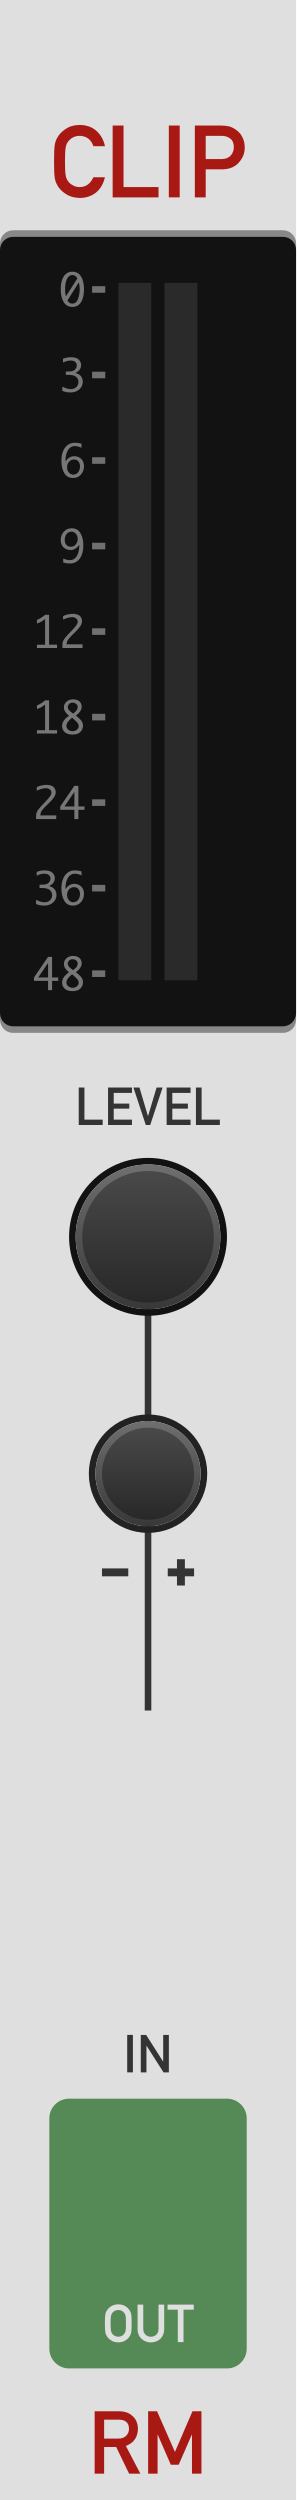
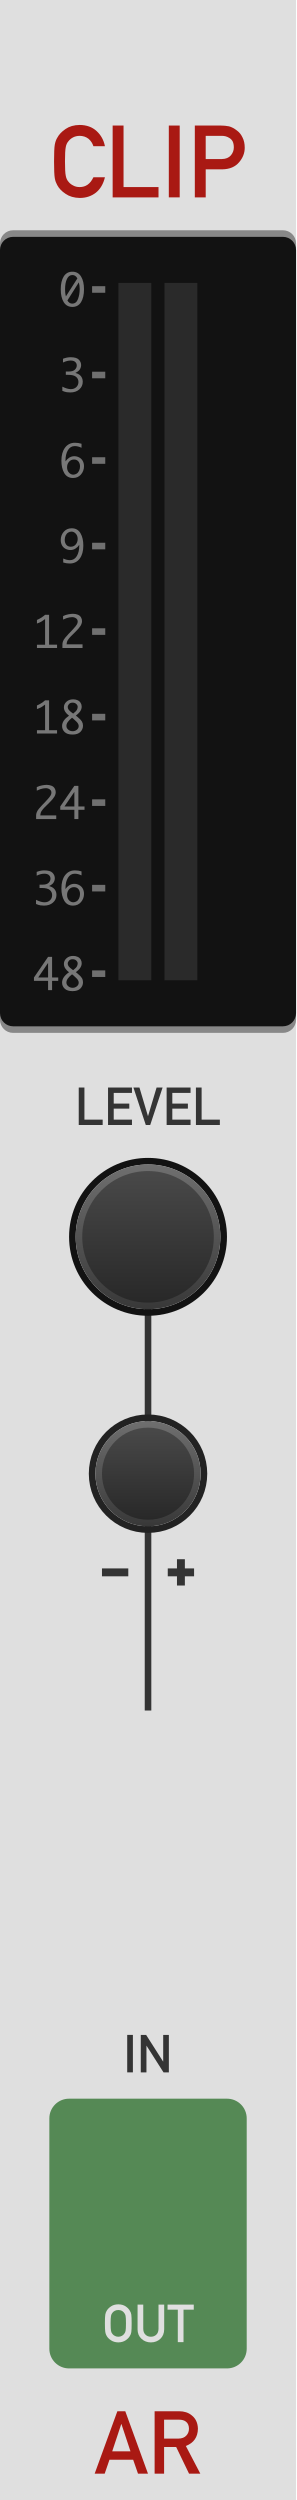
<svg xmlns="http://www.w3.org/2000/svg" xmlns:xlink="http://www.w3.org/1999/xlink" version="1.1" width="45" height="380" viewBox="0 0 45 380" id="svg161">
  <style id="style2">

    text.title {
      fill: #a91913;
      font-family: 'DIN Alternate';
      font-size: 11.5pt;
    }
    text.logo {
      fill: #a91913;
      font-family: 'DIN Alternate';
      font-size: 10pt;
    }
    text.big-label {
      fill: #343434;
      font-family: 'DIN Alternate';
      font-size: 7.5pt;
    }
    text.label {
      fill: #343434;
      font-family: 'DIN Alternate';
      font-size: 6pt;
    }
    text.output-label {
      fill: #dfdfdf;
      font-family: 'DIN Alternate';
      font-size: 6pt;
    }

    .background {
      fill: #dfdfdf;
    }
    .poly-output {
      fill: #558955;
    }
    .mono-output {
      fill: #636c9d;
    }

    polyline.icon {
      stroke: #343434;
      stroke-width: 1.2;
      fill: none;
    }
    polyline.connect {
      stroke: #343434;
      stroke-width: 1;
      fill: none;
    }

    rect.lcd-bg {
      fill: #121212;
    }
    rect.lcd-bg-frame {
      fill: #888888;
    }
    rect.lcd-bg-accent {
      fill: #2a2a2a;
    }
    text.lcd-label {
      fill: #777777;
      font-family: 'Monaco';
      font-size: 5pt;
    }
    polyline.lcd-tick {
      stroke: #707070;
      stroke-width: 1;
      fill: none;
    }

    .blueprint {
      stroke: black;
      fill: none;
    }

  </style>
  <defs id="defs105">
    <linearGradient id="smallKnobLight" x1="0%" y1="0%" x2="0%" y2="100%">
      <stop offset="0%" stop-color="#6f6f6f" id="stop4" />
      <stop offset="100%" stop-color="#383838" id="stop6" />
    </linearGradient>
    <linearGradient id="smallKnobDark" x1="0%" y1="0%" x2="0%" y2="100%">
      <stop offset="0%" stop-color="#494949" id="stop9" />
      <stop offset="100%" stop-color="#282828" id="stop11" />
    </linearGradient>
    <linearGradient id="bigKnobLight" x1="0%" y1="0%" x2="0%" y2="100%">
      <stop offset="0%" stop-color="#888" id="stop14" />
      <stop offset="100%" stop-color="#333" id="stop16" />
    </linearGradient>
    <linearGradient id="bigKnobDark" x1="0%" y1="0%" x2="0%" y2="100%">
      <stop offset="0%" stop-color="#5c5c5c" id="stop19" />
      <stop offset="100%" stop-color="#282828" id="stop21" />
    </linearGradient>
    <symbol id="knob18">
      <g transform="translate(9 9)" id="g30">
        <circle r="8.5" stroke="#222" fill="none" id="circle24" />
        <circle r="8" fill="url('#smallKnobLight')" id="circle26" />
        <circle r="7" fill="url('#smallKnobDark')" id="circle28" />
      </g>
    </symbol>
    <symbol id="knob24">
      <g transform="translate(12 12)" id="g39">
        <circle r="11.5" stroke="#121212" fill="none" id="circle33" />
        <circle r="11" fill="url('#smallKnobLight')" id="circle35" />
        <circle r="10" fill="url('#smallKnobDark')" id="circle37" />
      </g>
    </symbol>
    <symbol id="knob45">
      <g transform="translate(22.5 22.5)" id="g46">
        <circle r="22" fill="url('#bigKnobDark')" id="circle42" />
        <circle r="20" fill="url('#bigKnobLight')" id="circle44" />
      </g>
    </symbol>
    <symbol id="toggleButton">
      <g transform="translate(9 9)" id="g49" />
    </symbol>
    <symbol id="port">
      <g transform="translate(12 12)" id="g52" />
    </symbol>
    <symbol id="hswitch14">
      <g transform="translate(12 7)" id="g55" />
    </symbol>
    <symbol id="meter-strip">
      <g transform="translate(20 4)" id="g102">
        <rect x="-6" y="-1" width="5" height="106" class="lcd-bg-accent" id="rect58" />
        <rect x="1" y="-1" width="5" height="106" class="lcd-bg-accent" id="rect60" />
        <g transform="translate(-11 2.5)" id="g80">
          <text x="0" y="0" class="lcd-label" text-anchor="end" id="text62">0</text>
          <text x="0" y="13" class="lcd-label" text-anchor="end" id="text64">3</text>
          <text x="0" y="26" class="lcd-label" text-anchor="end" id="text66">6</text>
          <text x="0" y="39" class="lcd-label" text-anchor="end" id="text68">9</text>
          <text x="0" y="52" class="lcd-label" text-anchor="end" id="text70">12</text>
          <text x="0" y="65" class="lcd-label" text-anchor="end" id="text72">18</text>
          <text x="0" y="78" class="lcd-label" text-anchor="end" id="text74">24</text>
          <text x="0" y="91" class="lcd-label" text-anchor="end" id="text76">36</text>
          <text x="0" y="104" class="lcd-label" text-anchor="end" id="text78">48</text>
        </g>
        <g transform="translate(-10 0)" id="g100">
          <polyline points="0   0 2   0" class="lcd-tick" id="polyline82" />
          <polyline points="0  13 2  13" class="lcd-tick" id="polyline84" />
          <polyline points="0  26 2  26" class="lcd-tick" id="polyline86" />
          <polyline points="0  39 2  39" class="lcd-tick" id="polyline88" />
          <polyline points="0  52 2  52" class="lcd-tick" id="polyline90" />
          <polyline points="0  65 2  65" class="lcd-tick" id="polyline92" />
          <polyline points="0  78 2  78" class="lcd-tick" id="polyline94" />
          <polyline points="0  91 2  91" class="lcd-tick" id="polyline96" />
          <polyline points="0 104 2 104" class="lcd-tick" id="polyline98" />
        </g>
      </g>
    </symbol>
    <linearGradient xlink:href="#smallKnobLight" id="linearGradient192" x1="-11" y1="-11" x2="-11" y2="11" gradientUnits="userSpaceOnUse" />
    <linearGradient xlink:href="#smallKnobDark" id="linearGradient194" x1="-10" y1="-10" x2="-10" y2="10" gradientUnits="userSpaceOnUse" />
    <linearGradient xlink:href="#smallKnobLight" id="linearGradient258" x1="-8" y1="-8" x2="-8" y2="8" gradientUnits="userSpaceOnUse" />
    <linearGradient xlink:href="#smallKnobDark" id="linearGradient260" x1="-7" y1="-7" x2="-7" y2="7" gradientUnits="userSpaceOnUse" />
  </defs>
  <path id="rect107" style="fill:#dfdfdf" d="M 0,0 H 45 V 380 H 0 Z" class="background" />
  <g aria-label="CLIP" id="text109" style="font-size:15.333px;font-family:'DIN Alternate';text-anchor:middle;fill:#a91913" class="title">
    <path d="m 14.197,26.945 q -0.689,1.49 -2.081,1.49 -0.584,0 -1.003,-0.247 -0.427,-0.21 -0.689,-0.547 -0.322,-0.352 -0.427,-0.921 -0.12,-0.569 -0.12,-2.179 0,-1.61 0.12,-2.194 0.105,-0.554 0.427,-0.906 0.262,-0.337 0.689,-0.562 0.419,-0.217 1.003,-0.232 0.794,0.015 1.348,0.457 0.532,0.464 0.734,1.123 h 1.752 q -0.262,-1.37 -1.258,-2.299 -0.996,-0.921 -2.576,-0.936 -1.288,0.015 -2.149,0.614 -0.876,0.591 -1.273,1.348 -0.247,0.397 -0.367,1.041 -0.112,0.644 -0.112,2.546 0,1.872 0.112,2.531 0.06,0.352 0.15,0.584 0.097,0.225 0.217,0.472 0.397,0.756 1.273,1.333 0.861,0.599 2.149,0.629 1.423,0 2.463,-0.809 1.011,-0.816 1.37,-2.336 z" style="font-size:15.333px;font-family:'DIN Alternate';text-anchor:middle;fill:#a91913" id="path339" />
    <path d="m 17.124,30 h 6.97 v -1.565 h -5.316 v -9.351 h -1.655 z" style="font-size:15.333px;font-family:'DIN Alternate';text-anchor:middle;fill:#a91913" id="path341" />
    <path d="m 25.66,30 h 1.655 V 19.084 h -1.655 z" style="font-size:15.333px;font-family:'DIN Alternate';text-anchor:middle;fill:#a91913" id="path343" />
    <path d="m 31.267,20.649 h 2.388 q 0.674,-0.015 1.183,0.307 0.337,0.195 0.524,0.532 0.18,0.374 0.18,0.921 0,0.659 -0.442,1.198 -0.464,0.554 -1.385,0.569 H 31.267 Z M 29.613,30 h 1.655 v -4.26 h 2.516 q 1.685,-0.03 2.561,-1.078 0.854,-0.996 0.854,-2.209 0,-0.898 -0.337,-1.557 -0.322,-0.681 -0.839,-1.048 -0.614,-0.487 -1.213,-0.644 -0.599,-0.12 -1.243,-0.12 H 29.613 Z" style="font-size:15.333px;font-family:'DIN Alternate';text-anchor:middle;fill:#a91913" id="path345" />
  </g>
-   <g aria-label="RM" id="text111" style="font-size:13.333px;font-family:'DIN Alternate';text-anchor:middle;fill:#a91913" class="logo">
-     <path d="m 15.827,367.79 h 2.253 q 0.69,0 1.055,0.293 0.462,0.332 0.475,1.074 0,0.618 -0.397,1.042 -0.404,0.456 -1.211,0.469 H 15.827 Z M 14.388,376 h 1.439 v -4.056 h 1.836 L 19.622,376 h 1.712 l -2.201,-4.212 q 1.81,-0.697 1.836,-2.63 -0.039,-1.315 -0.944,-2.025 -0.749,-0.625 -1.934,-0.625 h -3.704 z" style="font-size:13.333px;font-family:'DIN Alternate';text-anchor:middle;fill:#a91913" id="path334" />
-     <path d="m 22.513,376 h 1.439 v -5.918 h 0.026 l 1.986,4.557 h 1.198 l 1.986,-4.557 h 0.033 V 376 h 1.439 v -9.492 h -1.361 l -2.669,6.185 v 0 l -2.721,-6.185 h -1.354 z" style="font-size:13.333px;font-family:'DIN Alternate';text-anchor:middle;fill:#a91913" id="path336" />
+   <g aria-label="AR" id="text111" style="font-size:13.333px;font-family:'DIN Alternate';text-anchor:middle;fill:#a91913" class="logo">
+     <path d="m 17.057,372.602 1.374,-4.147 h 0.026 l 1.374,4.147 z M 20.977,376 h 1.517 l -3.451,-9.492 H 17.839 L 14.388,376 h 1.523 l 0.729,-2.122 h 3.6 z" style="font-size:13.333px;font-family:'DIN Alternate';text-anchor:middle;fill:#a91913" id="path334" />
+     <path d="m 24.941,367.79 h 2.253 q 0.69,0 1.055,0.293 0.462,0.332 0.475,1.074 0,0.618 -0.397,1.042 -0.404,0.456 -1.211,0.469 h -2.174 z M 23.503,376 h 1.439 v -4.056 h 1.836 L 28.737,376 h 1.712 l -2.201,-4.212 q 1.81,-0.697 1.836,-2.63 -0.039,-1.315 -0.944,-2.025 -0.749,-0.625 -1.934,-0.625 h -3.704 z" style="font-size:13.333px;font-family:'DIN Alternate';text-anchor:middle;fill:#a91913" id="path336" />
  </g>
  <path id="rect113" style="fill:#888888" d="m 2,35 h 41 c 1.108,0 2,0.892 2,2 v 118 c 0,1.108 -0.892,2 -2,2 H 2 c -1.108,0 -2,-0.892 -2,-2 V 37 c 0,-1.108 0.892,-2 2,-2 z" class="lcd-bg-frame" />
  <path id="rect115" style="fill:#121212" d="m 2,36 h 41 c 1.108,0 2,0.892 2,2 v 116 c 0,1.108 -0.892,2 -2,2 H 2 c -1.108,0 -2,-0.892 -2,-2 V 38 c 0,-1.108 0.892,-2 2,-2 z" class="lcd-bg" />
  <g id="use117" transform="translate(4,40)">
    <g transform="translate(20,4)" id="g244">
      <path id="rect200" style="fill:#2a2a2a" d="m -6,-1 h 5 v 106 h -5 z" class="lcd-bg-accent" />
      <path id="rect202" style="fill:#2a2a2a" d="M 1,-1 H 6 V 105 H 1 Z" class="lcd-bg-accent" />
      <g transform="translate(-11,2.5)" id="g222">
        <g aria-label="0" id="text204" style="font-size:6.667px;font-family:Monaco;text-anchor:end;fill:#777777" class="lcd-label">
          <path d="m -1.999,-5.202 q 0.863,0 1.315,0.726 0.452,0.723 0.452,1.95 0,1.23 -0.452,1.956 -0.452,0.723 -1.315,0.723 -0.859,0 -1.315,-0.723 -0.452,-0.726 -0.452,-1.956 0,-1.227 0.452,-1.95 0.456,-0.726 1.315,-0.726 z m -0.986,3.757 1.748,-2.738 q -0.166,-0.303 -0.361,-0.407 -0.192,-0.107 -0.4,-0.107 -0.544,0 -0.827,0.605 -0.283,0.602 -0.283,1.53 0,0.212 0.013,0.456 0.013,0.244 0.111,0.661 z m 1.966,-2.135 -1.735,2.754 q 0.14,0.238 0.322,0.358 0.182,0.117 0.407,0.117 0.618,0 0.879,-0.69 0.26,-0.693 0.26,-1.536 0,-0.521 -0.133,-1.003 z" style="font-size:6.667px;font-family:Monaco;text-anchor:end;fill:#777777" id="path286" />
        </g>
        <g aria-label="3" id="text206" style="font-size:6.667px;font-family:Monaco;text-anchor:end;fill:#777777" class="lcd-label">
          <path d="m -3.525,12.909 v -0.638 q 0.745,0.378 1.292,0.378 0.501,0 0.827,-0.303 0.329,-0.306 0.329,-0.785 0,-0.482 -0.361,-0.785 -0.358,-0.303 -1.221,-0.303 H -2.995 V 9.969 h 0.465 q 0.635,0 0.918,-0.283 0.283,-0.286 0.283,-0.635 0,-0.316 -0.231,-0.531 -0.231,-0.218 -0.71,-0.218 -0.537,0 -1.156,0.303 V 8.029 q 0.618,-0.231 1.133,-0.231 0.921,0 1.27,0.365 0.352,0.361 0.352,0.827 0,0.345 -0.186,0.648 -0.186,0.303 -0.684,0.54 0.439,0.13 0.664,0.319 0.225,0.189 0.339,0.446 0.117,0.257 0.117,0.576 0,0.71 -0.527,1.172 -0.524,0.462 -1.357,0.462 -0.241,0 -0.527,-0.036 -0.283,-0.036 -0.693,-0.208 z" style="font-size:6.667px;font-family:Monaco;text-anchor:end;fill:#777777" id="path289" />
        </g>
        <g aria-label="6" id="text208" style="font-size:6.667px;font-family:Monaco;text-anchor:end;fill:#777777" class="lcd-label">
          <path d="m -3.047,23.63 q 0.234,-0.348 0.579,-0.566 0.348,-0.221 0.765,-0.221 0.394,0 0.745,0.192 0.355,0.192 0.54,0.537 0.186,0.342 0.186,0.798 0,0.719 -0.462,1.253 -0.459,0.531 -1.211,0.531 -0.885,0 -1.325,-0.739 -0.436,-0.742 -0.436,-1.885 0,-1.263 0.557,-1.995 0.557,-0.736 1.507,-0.736 0.511,0 0.993,0.15 v 0.612 q -0.54,-0.257 -1.019,-0.257 -0.677,0 -1.048,0.622 Q -3.047,22.546 -3.047,23.5 Z m 1.188,2.018 q 0.244,0 0.492,-0.143 0.247,-0.146 0.387,-0.446 0.143,-0.303 0.143,-0.658 0,-0.462 -0.241,-0.758 -0.238,-0.296 -0.68,-0.296 -0.459,0 -0.755,0.345 -0.293,0.342 -0.293,0.833 0,0.495 0.286,0.811 0.29,0.312 0.661,0.312 z" style="font-size:6.667px;font-family:Monaco;text-anchor:end;fill:#777777" id="path292" />
        </g>
        <g aria-label="9" id="text210" style="font-size:6.667px;font-family:Monaco;text-anchor:end;fill:#777777" class="lcd-label">
          <path d="m -0.951,36.318 q -0.234,0.348 -0.583,0.57 -0.345,0.218 -0.762,0.218 -0.394,0 -0.749,-0.189 -0.352,-0.192 -0.537,-0.537 -0.186,-0.345 -0.186,-0.801 0,-0.716 0.459,-1.247 0.462,-0.534 1.214,-0.534 0.885,0 1.322,0.742 0.439,0.739 0.439,1.882 0,1.263 -0.557,1.999 -0.557,0.732 -1.507,0.732 -0.511,0 -0.993,-0.153 v -0.609 q 0.54,0.254 1.019,0.254 0.677,0 1.048,-0.622 0.371,-0.622 0.371,-1.576 z M -2.139,34.303 q -0.244,0 -0.492,0.146 -0.247,0.143 -0.391,0.443 -0.14,0.299 -0.14,0.658 0,0.459 0.238,0.755 0.241,0.296 0.684,0.296 0.459,0 0.752,-0.342 0.296,-0.345 0.296,-0.833 0,-0.495 -0.29,-0.807 -0.286,-0.316 -0.658,-0.316 z" style="font-size:6.667px;font-family:Monaco;text-anchor:end;fill:#777777" id="path295" />
        </g>
        <g aria-label="12" id="text212" style="font-size:6.667px;font-family:Monaco;text-anchor:end;fill:#777777" class="lcd-label">
          <path d="m -6.146,51.495 v -3.9 q -0.273,0.218 -0.531,0.371 -0.257,0.153 -0.706,0.312 v -0.547 q 0.713,-0.303 1.237,-0.785 h 0.605 v 4.548 h 1.214 V 52 h -3.057 v -0.505 z" style="font-size:6.667px;font-family:Monaco;text-anchor:end;fill:#777777" id="path298" />
          <path d="M -0.456,52 H -3.512 v -0.557 q 0,-0.215 0.088,-0.459 0.088,-0.247 0.335,-0.553 0.247,-0.306 0.524,-0.589 l 0.345,-0.352 q 0.104,-0.107 0.456,-0.498 0.352,-0.391 0.462,-0.599 0.114,-0.208 0.114,-0.41 0,-0.326 -0.26,-0.501 -0.26,-0.179 -0.586,-0.179 -0.186,0 -0.417,0.042 -0.228,0.042 -0.4,0.101 -0.173,0.055 -0.56,0.231 v -0.537 q 0.41,-0.195 0.82,-0.267 0.413,-0.075 0.68,-0.075 0.394,0 0.723,0.13 0.332,0.127 0.492,0.397 0.163,0.27 0.163,0.576 0,0.342 -0.208,0.7 -0.205,0.358 -0.778,0.921 l -0.371,0.368 -0.312,0.306 q -0.296,0.299 -0.479,0.579 -0.182,0.28 -0.202,0.667 h 2.428 z" style="font-size:6.667px;font-family:Monaco;text-anchor:end;fill:#777777" id="path300" />
        </g>
        <g aria-label="18" id="text214" style="font-size:6.667px;font-family:Monaco;text-anchor:end;fill:#777777" class="lcd-label">
          <path d="m -6.146,64.495 v -3.9 q -0.273,0.218 -0.531,0.371 -0.257,0.153 -0.706,0.312 v -0.547 q 0.713,-0.303 1.237,-0.785 h 0.605 v 4.548 h 1.214 V 65 h -3.057 v -0.505 z" style="font-size:6.667px;font-family:Monaco;text-anchor:end;fill:#777777" id="path303" />
          <path d="m -2.503,62.275 -0.111,-0.081 q -0.231,-0.163 -0.452,-0.479 -0.221,-0.319 -0.221,-0.7 0,-0.505 0.397,-0.859 0.397,-0.358 1.009,-0.358 0.374,0 0.674,0.137 0.299,0.133 0.462,0.397 0.163,0.264 0.163,0.576 0,0.215 -0.075,0.417 -0.075,0.199 -0.225,0.397 -0.146,0.195 -0.586,0.553 l 0.273,0.218 q 0.479,0.391 0.645,0.674 0.166,0.283 0.166,0.635 0,0.547 -0.397,0.951 -0.397,0.4 -1.191,0.4 -0.798,0 -1.195,-0.374 -0.397,-0.378 -0.397,-0.934 0,-0.83 1.061,-1.569 z m 0.622,-0.309 q 0.459,-0.348 0.573,-0.583 0.117,-0.234 0.117,-0.436 0,-0.244 -0.215,-0.443 -0.215,-0.202 -0.553,-0.202 -0.365,0 -0.557,0.218 -0.189,0.218 -0.189,0.452 0,0.228 0.16,0.43 0.16,0.202 0.511,0.452 z m -0.166,0.632 q -0.859,0.661 -0.859,1.237 0,0.342 0.283,0.576 0.283,0.234 0.671,0.234 0.355,0 0.635,-0.225 0.28,-0.225 0.28,-0.56 0,-0.329 -0.342,-0.667 -0.339,-0.339 -0.472,-0.443 z" style="font-size:6.667px;font-family:Monaco;text-anchor:end;fill:#777777" id="path305" />
        </g>
        <g aria-label="24" id="text216" style="font-size:6.667px;font-family:Monaco;text-anchor:end;fill:#777777" class="lcd-label">
          <path d="m -4.453,78 h -3.057 v -0.557 q 0,-0.215 0.088,-0.459 0.088,-0.247 0.335,-0.553 0.247,-0.306 0.524,-0.589 l 0.345,-0.352 q 0.104,-0.107 0.456,-0.498 0.352,-0.391 0.462,-0.599 0.114,-0.208 0.114,-0.41 0,-0.326 -0.26,-0.501 -0.26,-0.179 -0.586,-0.179 -0.186,0 -0.417,0.042 -0.228,0.042 -0.4,0.101 -0.173,0.055 -0.56,0.231 v -0.537 q 0.41,-0.195 0.82,-0.267 0.413,-0.075 0.68,-0.075 0.394,0 0.723,0.13 0.332,0.127 0.492,0.397 0.163,0.27 0.163,0.576 0,0.342 -0.208,0.7 -0.205,0.358 -0.778,0.921 l -0.371,0.368 -0.312,0.306 q -0.296,0.299 -0.479,0.579 -0.182,0.28 -0.202,0.667 h 2.428 z" style="font-size:6.667px;font-family:Monaco;text-anchor:end;fill:#777777" id="path308" />
          <path d="m -1.696,78 v -1.413 h -2.145 v -0.508 l 2.145,-3.132 h 0.609 v 3.132 h 0.934 V 76.587 H -1.087 V 78 Z m 0,-1.921 v -2.214 l -1.501,2.214 z" style="font-size:6.667px;font-family:Monaco;text-anchor:end;fill:#777777" id="path310" />
        </g>
        <g aria-label="36" id="text218" style="font-size:6.667px;font-family:Monaco;text-anchor:end;fill:#777777" class="lcd-label">
          <path d="m -7.523,90.909 v -0.638 q 0.745,0.378 1.292,0.378 0.501,0 0.827,-0.303 0.329,-0.306 0.329,-0.785 0,-0.482 -0.361,-0.785 -0.358,-0.303 -1.221,-0.303 h -0.335 v -0.505 h 0.465 q 0.635,0 0.918,-0.283 0.283,-0.286 0.283,-0.635 0,-0.316 -0.231,-0.531 -0.231,-0.218 -0.71,-0.218 -0.537,0 -1.156,0.303 v -0.576 q 0.618,-0.231 1.133,-0.231 0.921,0 1.27,0.365 0.352,0.361 0.352,0.827 0,0.345 -0.186,0.648 -0.186,0.303 -0.684,0.54 0.439,0.13 0.664,0.319 0.225,0.189 0.339,0.446 0.117,0.257 0.117,0.576 0,0.71 -0.527,1.172 -0.524,0.462 -1.357,0.462 -0.241,0 -0.527,-0.036 -0.283,-0.036 -0.693,-0.208 z" style="font-size:6.667px;font-family:Monaco;text-anchor:end;fill:#777777" id="path313" />
          <path d="m -3.047,88.63 q 0.234,-0.348 0.579,-0.566 0.348,-0.221 0.765,-0.221 0.394,0 0.745,0.192 0.355,0.192 0.54,0.537 0.186,0.342 0.186,0.798 0,0.719 -0.462,1.253 -0.459,0.531 -1.211,0.531 -0.885,0 -1.325,-0.739 -0.436,-0.742 -0.436,-1.885 0,-1.263 0.557,-1.995 0.557,-0.736 1.507,-0.736 0.511,0 0.993,0.15 v 0.612 q -0.54,-0.257 -1.019,-0.257 -0.677,0 -1.048,0.622 Q -3.047,87.546 -3.047,88.5 Z m 1.188,2.018 q 0.244,0 0.492,-0.143 0.247,-0.146 0.387,-0.446 0.143,-0.303 0.143,-0.658 0,-0.462 -0.241,-0.758 -0.238,-0.296 -0.68,-0.296 -0.459,0 -0.755,0.345 -0.293,0.342 -0.293,0.833 0,0.495 0.286,0.811 0.29,0.312 0.661,0.312 z" style="font-size:6.667px;font-family:Monaco;text-anchor:end;fill:#777777" id="path315" />
        </g>
        <g aria-label="48" id="text220" style="font-size:6.667px;font-family:Monaco;text-anchor:end;fill:#777777" class="lcd-label">
          <path d="m -5.693,104 v -1.413 h -2.145 v -0.508 l 2.145,-3.132 h 0.609 v 3.132 h 0.934 v 0.508 H -5.085 V 104 Z m 0,-1.921 v -2.214 l -1.501,2.214 z" style="font-size:6.667px;font-family:Monaco;text-anchor:end;fill:#777777" id="path318" />
          <path d="m -2.503,101.275 -0.111,-0.081 q -0.231,-0.163 -0.452,-0.479 -0.221,-0.319 -0.221,-0.7 0,-0.505 0.397,-0.859 0.397,-0.358 1.009,-0.358 0.374,0 0.674,0.137 0.299,0.133 0.462,0.397 0.163,0.264 0.163,0.576 0,0.215 -0.075,0.417 -0.075,0.199 -0.225,0.397 -0.146,0.195 -0.586,0.553 l 0.273,0.218 q 0.479,0.391 0.645,0.674 0.166,0.283 0.166,0.635 0,0.547 -0.397,0.951 -0.397,0.4 -1.191,0.4 -0.798,0 -1.195,-0.374 -0.397,-0.378 -0.397,-0.934 0,-0.83 1.061,-1.569 z m 0.622,-0.309 q 0.459,-0.348 0.573,-0.583 0.117,-0.234 0.117,-0.436 0,-0.244 -0.215,-0.443 -0.215,-0.202 -0.553,-0.202 -0.365,0 -0.557,0.218 -0.189,0.218 -0.189,0.452 0,0.228 0.16,0.43 0.16,0.202 0.511,0.452 z m -0.166,0.632 q -0.859,0.661 -0.859,1.237 0,0.342 0.283,0.576 0.283,0.234 0.671,0.234 0.355,0 0.635,-0.225 0.28,-0.225 0.28,-0.56 0,-0.329 -0.342,-0.667 -0.339,-0.339 -0.472,-0.443 z" style="font-size:6.667px;font-family:Monaco;text-anchor:end;fill:#777777" id="path320" />
        </g>
      </g>
      <g transform="translate(-10)" id="g242">
        <path id="polyline224" style="fill:none;stroke:#707070;stroke-width:1" d="M 0,0 H 2" class="lcd-tick" />
        <path id="polyline226" style="fill:none;stroke:#707070;stroke-width:1" d="M 0,13 H 2" class="lcd-tick" />
        <path id="polyline228" style="fill:none;stroke:#707070;stroke-width:1" d="M 0,26 H 2" class="lcd-tick" />
        <path id="polyline230" style="fill:none;stroke:#707070;stroke-width:1" d="M 0,39 H 2" class="lcd-tick" />
        <path id="polyline232" style="fill:none;stroke:#707070;stroke-width:1" d="M 0,52 H 2" class="lcd-tick" />
        <path id="polyline234" style="fill:none;stroke:#707070;stroke-width:1" d="M 0,65 H 2" class="lcd-tick" />
        <path id="polyline236" style="fill:none;stroke:#707070;stroke-width:1" d="M 0,78 H 2" class="lcd-tick" />
        <path id="polyline238" style="fill:none;stroke:#707070;stroke-width:1" d="M 0,91 H 2" class="lcd-tick" />
        <path id="polyline240" style="fill:none;stroke:#707070;stroke-width:1" d="M 0,104 H 2" class="lcd-tick" />
      </g>
    </g>
  </g>
  <path id="polyline121" transform="translate(22.5,188)" style="fill:none;stroke:#343434;stroke-width:1" d="M 0,0 V 72" class="connect" />
  <g aria-label="LEVEL" id="text123" style="font-size:8px;font-family:'DIN Alternate';text-anchor:middle;fill:#343434" class="label">
    <path d="m 11.969,171 h 3.637 v -0.816 h -2.773 v -4.879 H 11.969 Z" style="font-size:8px;font-family:'DIN Alternate';text-anchor:middle;fill:#343434" id="path357" />
    <path d="m 16.422,171 h 3.637 v -0.816 h -2.773 v -1.672 h 2.367 v -0.766 h -2.367 v -1.625 h 2.773 v -0.816 h -3.637 z" style="font-size:8px;font-family:'DIN Alternate';text-anchor:middle;fill:#343434" id="path359" />
    <path d="m 22.16,171 h 0.672 l 1.883,-5.695 h -0.914 l -1.297,4.336 h -0.016 l -1.293,-4.336 H 20.281 Z" style="font-size:8px;font-family:'DIN Alternate';text-anchor:middle;fill:#343434" id="path361" />
    <path d="m 25.328,171 h 3.637 v -0.816 h -2.773 v -1.672 h 2.367 v -0.766 h -2.367 v -1.625 h 2.773 v -0.816 h -3.637 z" style="font-size:8px;font-family:'DIN Alternate';text-anchor:middle;fill:#343434" id="path363" />
    <path d="m 29.781,171 h 3.637 v -0.816 h -2.773 v -4.879 H 29.781 Z" style="font-size:8px;font-family:'DIN Alternate';text-anchor:middle;fill:#343434" id="path365" />
  </g>
  <g id="use125" transform="translate(10.5,176)">
    <g transform="translate(12,12)" id="g188">
      <path id="circle182" style="fill:none;stroke:#121212" d="M 11.5,0 A 11.5,11.5 0 0 1 0,11.5 11.5,11.5 0 0 1 -11.5,0 11.5,11.5 0 0 1 0,-11.5 11.5,11.5 0 0 1 11.5,0 Z" />
      <path id="circle184" style="fill:url(#linearGradient192)" d="M 11,0 A 11,11 0 0 1 0,11 11,11 0 0 1 -11,0 11,11 0 0 1 0,-11 11,11 0 0 1 11,0 Z" />
      <path id="circle186" style="fill:url(#linearGradient194)" d="M 10,0 A 10,10 0 0 1 0,10 10,10 0 0 1 -10,0 10,10 0 0 1 0,-10 10,10 0 0 1 10,0 Z" />
    </g>
  </g>
  <g transform="translate(22.5,239)" id="g135">
    <path id="polyline129" style="fill:none;stroke:#343434;stroke-width:1.2" d="m -7,0 h 4" class="icon" />
    <path id="polyline131" style="fill:none;stroke:#343434;stroke-width:1.2" d="M 7,0 H 3" class="icon" />
    <path id="polyline133" style="fill:none;stroke:#343434;stroke-width:1.2" d="M 5,-2 V 2" class="icon" />
  </g>
  <g id="use139" transform="translate(13.5,215)">
    <g transform="translate(9,9)" id="g254">
      <path id="circle248" style="fill:none;stroke:#222222" d="M 8.5,0 A 8.5,8.5 0 0 1 0,8.5 8.5,8.5 0 0 1 -8.5,0 8.5,8.5 0 0 1 0,-8.5 8.5,8.5 0 0 1 8.5,0 Z" />
      <path id="circle250" style="fill:url(#linearGradient258)" d="M 8,0 A 8,8 0 0 1 0,8 8,8 0 0 1 -8,0 8,8 0 0 1 0,-8 8,8 0 0 1 8,0 Z" />
      <path id="circle252" style="fill:url(#linearGradient260)" d="M 7,0 A 7,7 0 0 1 0,7 7,7 0 0 1 -7,0 7,7 0 0 1 0,-7 7,7 0 0 1 7,0 Z" />
    </g>
  </g>
  <g id="use143" transform="translate(10.5,248)">
    <g transform="translate(12,12)" id="g262" />
  </g>
  <g id="use147" transform="translate(10.5,281)">
    <g transform="translate(12,12)" id="g196" />
  </g>
  <g aria-label="IN" id="text149" style="font-size:8px;font-family:'DIN Alternate';text-anchor:middle;fill:#343434" class="label">
    <path d="m 19.336,315 h 0.863 v -5.695 h -0.863 z" style="font-size:8px;font-family:'DIN Alternate';text-anchor:middle;fill:#343434" id="path349" />
    <path d="m 21.398,315 h 0.863 v -4.047 h 0.016 L 24.852,315 h 0.816 v -5.695 h -0.863 v 4.047 h -0.016 l -2.578,-4.047 h -0.812 z" style="font-size:8px;font-family:'DIN Alternate';text-anchor:middle;fill:#343434" id="path351" />
  </g>
  <path id="rect153" style="fill:#558955" d="m 10.5,319 h 24 c 1.662,0 3,1.338 3,3 v 35 c 0,1.662 -1.338,3 -3,3 h -24 c -1.662,0 -3,-1.338 -3,-3 v -35 c 0,-1.662 1.338,-3 3,-3 z" class="poly-output" />
  <g id="use155" transform="translate(10.5,322)">
    <g transform="translate(12,12)" id="g266" />
  </g>
  <g aria-label="OUT" id="text157" style="font-size:8px;font-family:'DIN Alternate';text-anchor:middle;fill:#dfdfdf" class="output-label">
    <path d="m 15.945,353.152 q 0,0.977 0.059,1.32 0.031,0.184 0.078,0.305 0.051,0.117 0.113,0.246 0.207,0.395 0.664,0.695 0.449,0.312 1.121,0.328 0.68,-0.016 1.133,-0.328 0.449,-0.301 0.648,-0.695 0.145,-0.207 0.199,-0.551 0.051,-0.344 0.051,-1.32 0,-0.992 -0.051,-1.328 -0.055,-0.336 -0.199,-0.543 -0.199,-0.395 -0.648,-0.703 -0.453,-0.312 -1.133,-0.32 -0.672,0.008 -1.121,0.32 -0.457,0.309 -0.664,0.703 -0.129,0.207 -0.191,0.543 -0.059,0.336 -0.059,1.328 z m 0.867,0 q 0,-0.84 0.062,-1.145 0.055,-0.289 0.223,-0.473 0.137,-0.176 0.359,-0.293 0.219,-0.113 0.523,-0.121 0.309,0.008 0.535,0.121 0.215,0.117 0.344,0.293 0.168,0.184 0.23,0.473 0.059,0.305 0.059,1.145 0,0.84 -0.059,1.137 -0.062,0.297 -0.23,0.48 -0.129,0.176 -0.344,0.285 -0.227,0.129 -0.535,0.129 -0.305,0 -0.523,-0.129 -0.223,-0.109 -0.359,-0.285 -0.168,-0.184 -0.223,-0.48 -0.062,-0.297 -0.062,-1.137 z" style="font-size:8px;font-family:'DIN Alternate';text-anchor:middle;fill:#dfdfdf" id="path270" />
    <path d="m 20.91,354.07 q 0.008,0.898 0.594,1.426 0.574,0.543 1.43,0.551 0.871,-0.008 1.441,-0.551 0.566,-0.527 0.582,-1.426 v -3.766 H 24.094 v 3.672 q -0.008,0.582 -0.328,0.887 -0.328,0.32 -0.832,0.32 -0.504,0 -0.824,-0.32 -0.328,-0.305 -0.336,-0.887 v -3.672 h -0.863 z" style="font-size:8px;font-family:'DIN Alternate';text-anchor:middle;fill:#dfdfdf" id="path272" />
    <path d="m 27.027,356 h 0.867 v -4.926 h 1.559 v -0.77 H 25.469 v 0.77 h 1.559 z" style="font-size:8px;font-family:'DIN Alternate';text-anchor:middle;fill:#dfdfdf" id="path274" />
  </g>
</svg>
